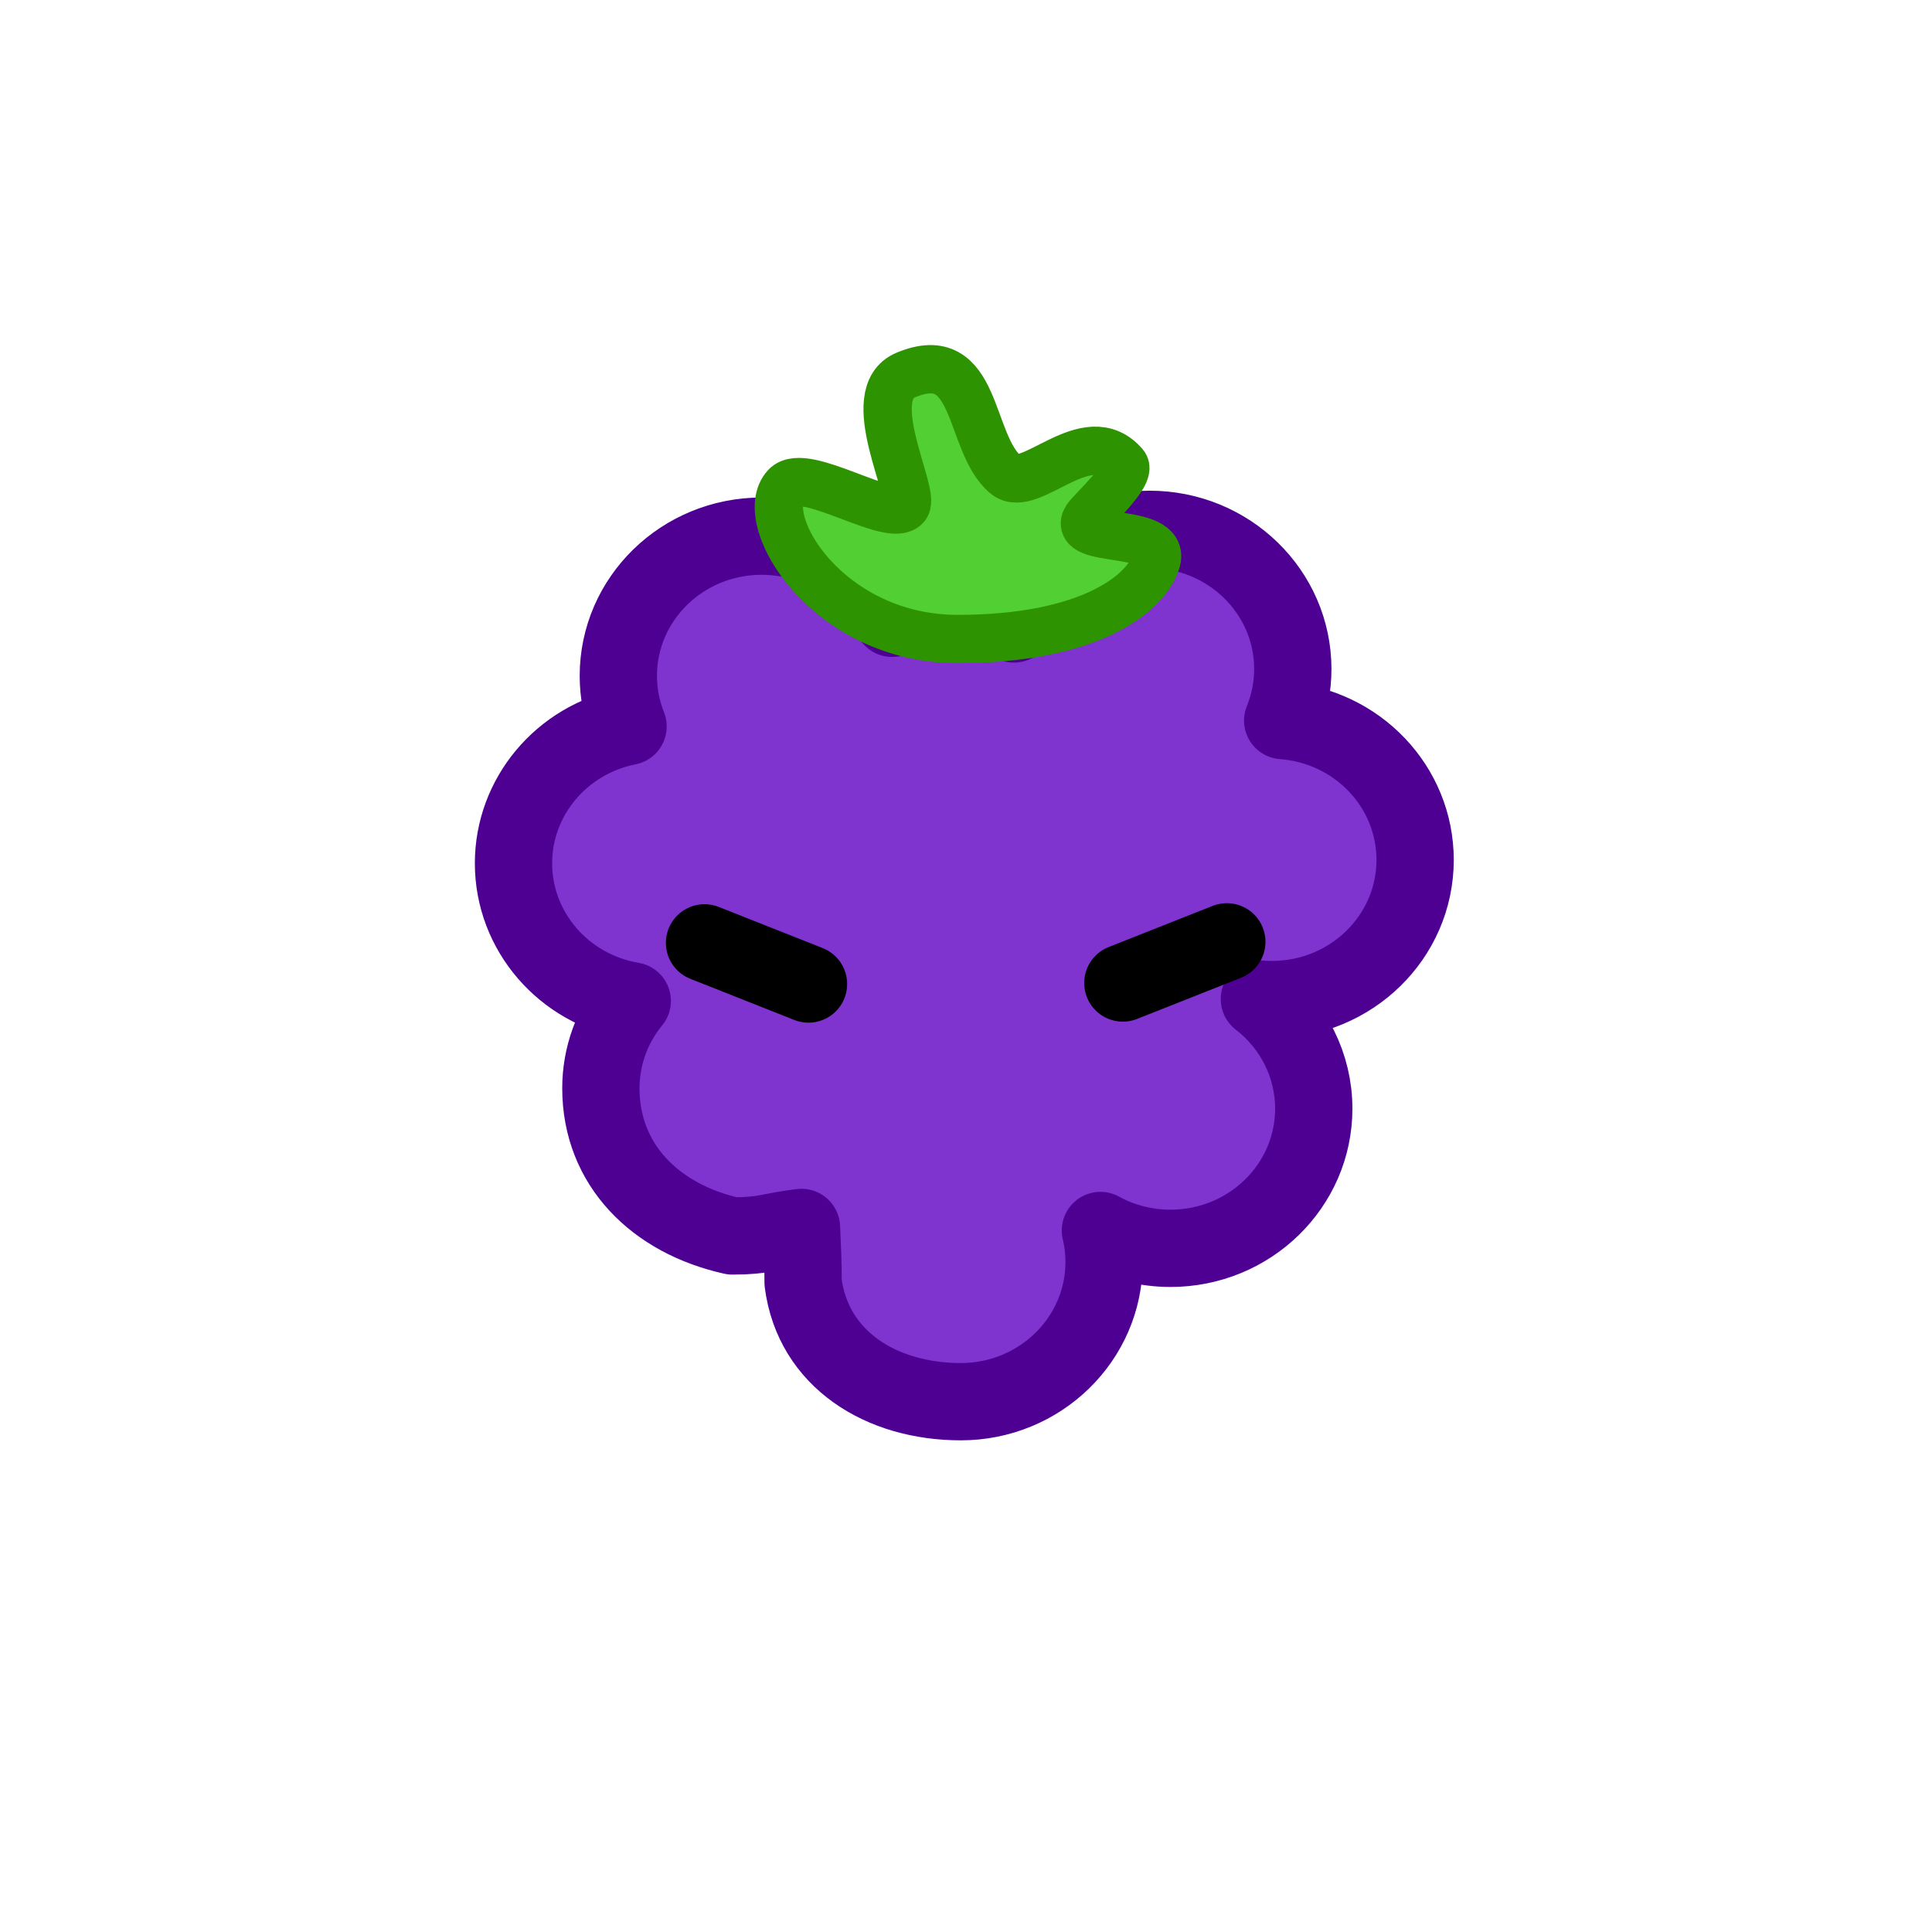
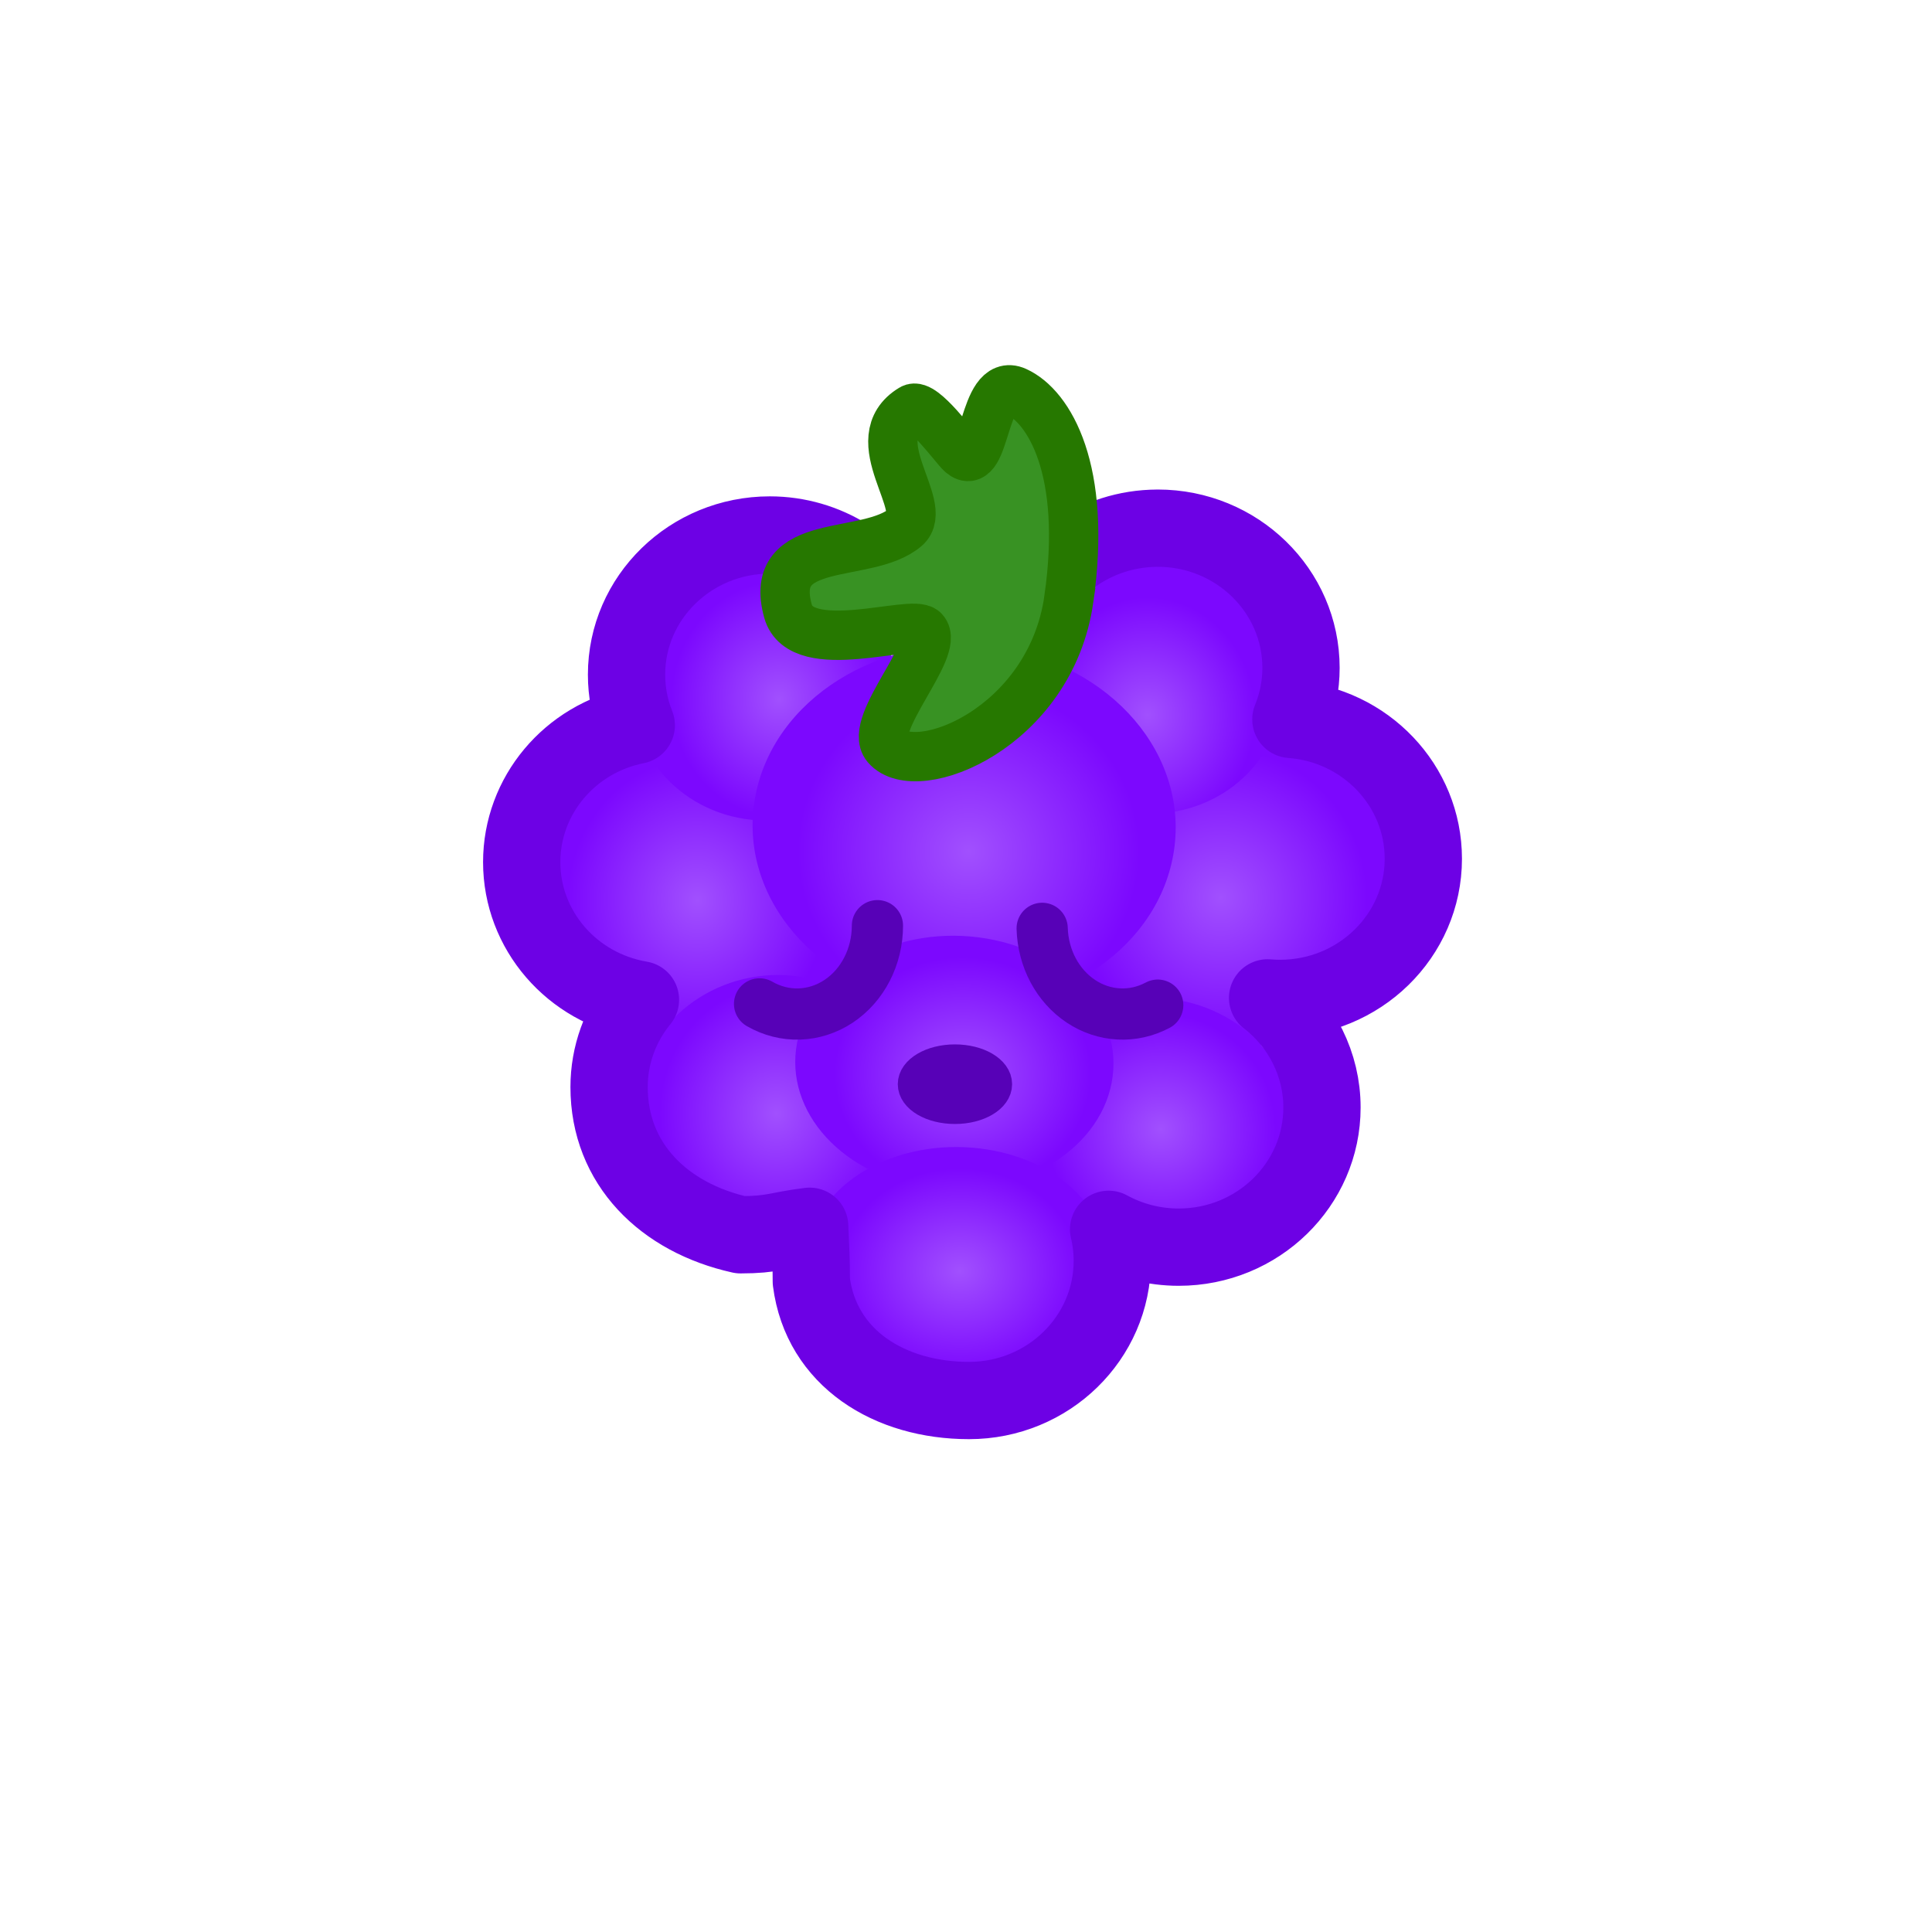
- <svg xmlns="http://www.w3.org/2000/svg" width="200" height="200" version="1.1" viewBox="0 0 200 200">
-   <path d="m118.96 54.799c-6.333 0.016-11.957 3.952-14.001 9.797-2.139-1.105-4.524-1.683-6.944-1.683-1.942-2.29e-4 -3.864 0.371-5.659 1.093-2.401-5.177-7.688-8.503-13.515-8.503-8.192-9.7e-5 -14.833 6.475-14.832 14.463 1.65e-4 1.79 0.341 3.565 1.006 5.234-6.902 1.377-11.858 7.299-11.858 14.168 9.8e-5 7.032 5.188 13.046 12.293 14.249-2.103 2.564-3.248 5.749-3.248 9.032-9.6e-5 7.988 5.706 13.538 13.618 15.296 3.382-4.4e-4 3.859-0.48 7.148-0.881 0.098 2.352 0.169 3.363 0.169 5.705 1.028 7.988 8.136 12.334 16.327 12.334 8.191-9.3e-4 14.831-6.476 14.831-14.463-1.1e-4 -1.097-0.128-2.191-0.382-3.26 2.217 1.212 4.715 1.848 7.256 1.847 8.192 9e-5 14.833-6.475 14.832-14.463-4.2e-4 -4.421-2.075-8.599-5.63-11.342 0.429 0.037 0.859 0.055 1.29 0.055 8.192 1e-4 14.833-6.475 14.832-14.463-3.9e-4 -7.563-5.976-13.848-13.709-14.421 0.691-1.697 1.047-3.507 1.047-5.334 1e-4 -7.988-6.641-14.463-14.832-14.463-0.013-1.6e-5 -0.025-1.6e-5 -0.038 0z" fill="#7f33cf" stop-color="#000000" stroke="#4e0093" stroke-linecap="round" stroke-linejoin="round" stroke-width="8" />
-   <g>
-     <path d="m99.146 66.152c-13.547 0.006-20.941-12.409-17.801-15.789 1.972-2.123 10.893 3.89 12.419 2.024 1.058-1.294-4.714-11.587 0-13.563 7.549-3.164 6.413 7.024 10.349 10.324 2.538 2.127 8.396-5.572 12.281-1.012 0.807 0.947-3.375 4.748-3.864 5.466-1.837 2.694 8.23 0.972 7.176 4.453-1.051 3.468-7.014 8.091-20.561 8.097z" fill="#51cf33" stroke="#2e9300" stroke-width="5" />
+ <svg xmlns="http://www.w3.org/2000/svg" xmlns:xlink="http://www.w3.org/1999/xlink" width="200" height="200" viewBox="0 0 200 200" version="1.1" id="svg8">
+   <defs id="defs2">
+     <linearGradient id="linearGradient77">
+       <stop style="stop-color:#a150fe;stop-opacity:1;" offset="0" id="stop76" />
+       <stop style="stop-color:#7c08fe;stop-opacity:1;" offset="0.808" id="stop77" />
+     </linearGradient>
+     <linearGradient id="linearGradient75">
+       <stop style="stop-color:#a150fe;stop-opacity:1;" offset="0" id="stop74" />
+       <stop style="stop-color:#7c08fe;stop-opacity:1;" offset="0.813" id="stop75" />
+     </linearGradient>
+     <linearGradient id="linearGradient73">
+       <stop style="stop-color:#a150fe;stop-opacity:1;" offset="0" id="stop72" />
+       <stop style="stop-color:#7c08fe;stop-opacity:1;" offset="0.808" id="stop73" />
+     </linearGradient>
+     <linearGradient id="linearGradient71">
+       <stop style="stop-color:#a150fe;stop-opacity:1;" offset="0" id="stop70" />
+       <stop style="stop-color:#7c08fe;stop-opacity:1;" offset="0.808" id="stop71" />
+     </linearGradient>
+     <linearGradient id="linearGradient69">
+       <stop style="stop-color:#a150fe;stop-opacity:1;" offset="0" id="stop68" />
+       <stop style="stop-color:#7c08fe;stop-opacity:1;" offset="0.81" id="stop69" />
+     </linearGradient>
+     <linearGradient id="linearGradient67">
+       <stop style="stop-color:#a150fe;stop-opacity:1;" offset="0" id="stop66" />
+       <stop style="stop-color:#7c08fe;stop-opacity:1;" offset="0.806" id="stop67" />
+     </linearGradient>
+     <linearGradient id="linearGradient7">
+       <stop style="stop-color:#a150fe;stop-opacity:1;" offset="0" id="stop6" />
+       <stop style="stop-color:#7c08fe;stop-opacity:1;" offset="0.808" id="stop7" />
+     </linearGradient>
+     <linearGradient id="linearGradient2">
+       <stop style="stop-color:#a150fe;stop-opacity:1;" offset="0" id="stop1" />
+       <stop style="stop-color:#7c08fe;stop-opacity:1;" offset="0.808" id="stop2" />
+     </linearGradient>
+     <linearGradient id="linearGradient14">
+       <stop style="stop-color:#a150fe;stop-opacity:1;" offset="0" id="stop14" />
+       <stop style="stop-color:#7c08fe;stop-opacity:1;" offset="0.811" id="stop15" />
+     </linearGradient>
+     <radialGradient xlink:href="#linearGradient7" id="radialGradient15" cx="113.567" cy="88.537" fx="113.567" fy="88.537" r="19.787" gradientTransform="matrix(-0.7319001,0.103633,-0.1286413,-0.7390295,-43.91356,-45.56947)" gradientUnits="userSpaceOnUse" />
+     <radialGradient xlink:href="#linearGradient77" id="radialGradient15-6" cx="112.039" cy="87.109" fx="112.039" fy="87.109" r="19.787" gradientTransform="matrix(-0.8306214,0.1274275,-0.145993,-0.9087138,19.83152,-16.45167)" gradientUnits="userSpaceOnUse" />
+     <radialGradient xlink:href="#linearGradient2" id="radialGradient15-6-6" cx="112.291" cy="88.574" fx="112.291" fy="88.574" r="19.787" gradientTransform="matrix(-0.9341319,0.1341865,-0.1641863,-0.9569134,-20.80398,-4.623845)" gradientUnits="userSpaceOnUse" />
+     <radialGradient xlink:href="#linearGradient75" id="radialGradient15-61" cx="111.709" cy="87.677" fx="111.709" fy="87.677" r="19.787" gradientTransform="matrix(-0.7428265,0.1140764,-0.1305618,-0.8135039,-3.042188,-43.32077)" gradientUnits="userSpaceOnUse" />
+     <radialGradient xlink:href="#linearGradient71" id="radialGradient15-5" cx="112.497" cy="89.947" fx="112.497" fy="89.947" r="19.787" gradientTransform="matrix(-1.090705,0.1508596,-0.1917061,-1.075813,25.73131,5.900044)" gradientUnits="userSpaceOnUse" />
+     <radialGradient xlink:href="#linearGradient14" id="radialGradient15-8" cx="114.23" cy="88.339" fx="114.23" fy="88.339" r="19.787" gradientTransform="matrix(-0.6866925,0.1054107,-0.1206955,-0.7517072,-1.917169,-5.104449)" gradientUnits="userSpaceOnUse" />
+     <radialGradient xlink:href="#linearGradient67" id="radialGradient15-10" cx="113.111" cy="89.107" fx="113.111" fy="89.107" r="19.787" gradientTransform="matrix(-0.8194302,0.1059727,-0.144026,-0.7557145,-13.39429,-42.62587)" gradientUnits="userSpaceOnUse" />
+     <radialGradient xlink:href="#linearGradient69" id="radialGradient15-3" cx="111.702" cy="91.411" fx="111.702" fy="91.411" r="19.787" gradientTransform="matrix(-0.6866925,0.1054107,-0.1206955,-0.7517072,-41.20975,1.582795)" gradientUnits="userSpaceOnUse" />
+     <radialGradient xlink:href="#linearGradient73" id="radialGradient6" gradientUnits="userSpaceOnUse" gradientTransform="matrix(-0.7653552,0.09295803,-0.1345215,-0.6629042,-25.91842,-70.45634)" cx="112.415" cy="89.568" fx="112.415" fy="89.568" r="19.787" />
+   </defs>
+   <g id="layer1">
+     <ellipse style="display:inline;fill:url(#radialGradient15-6);stroke:none;stroke-width:4.757;stroke-linecap:round;stroke-linejoin:miter;stroke-miterlimit:2.8;stroke-dasharray:none;stroke-dashoffset:2.917;stroke-opacity:1;paint-order:normal" id="path11-4-36-1" cx="-86.052" cy="-81.735" rx="16.637" ry="15.894" transform="matrix(-0.9887105,-0.1498384,0.1570952,-0.9875835,0,0)" />
+     <ellipse style="display:inline;fill:url(#radialGradient15-6-6);stroke:none;stroke-width:5.177;stroke-linecap:round;stroke-linejoin:miter;stroke-miterlimit:2.8;stroke-dasharray:none;stroke-dashoffset:2.917;stroke-opacity:1;paint-order:normal" id="path11-4-36-1-8" cx="-139.882" cy="-73.37" rx="18.711" ry="16.737" transform="matrix(-0.990145,-0.1400463,0.1680166,-0.9857842,0,0)" />
+     <ellipse style="display:inline;fill:url(#radialGradient15-3);stroke:none;stroke-width:3.934;stroke-linecap:round;stroke-linejoin:miter;stroke-miterlimit:2.8;stroke-dasharray:none;stroke-dashoffset:2.917;stroke-opacity:1;paint-order:normal" id="path11-4-36-2" cx="-128.746" cy="-52.421" rx="13.754" ry="13.148" transform="matrix(-0.9886964,-0.1499313,0.1569981,-0.9875989,0,0)" />
+     <ellipse style="display:inline;fill:url(#radialGradient15-8);stroke:none;stroke-width:3.934;stroke-linecap:round;stroke-linejoin:miter;stroke-miterlimit:2.8;stroke-dasharray:none;stroke-dashoffset:2.917;stroke-opacity:1;paint-order:normal" id="path11-4-36-57" cx="-89.453" cy="-59.108" rx="13.754" ry="13.148" transform="matrix(-0.9886964,-0.1499313,0.1569981,-0.9875989,0,0)" />
+     <ellipse style="display:inline;fill:url(#radialGradient15-61);stroke:none;stroke-width:4.257;stroke-linecap:round;stroke-linejoin:miter;stroke-miterlimit:2.8;stroke-dasharray:none;stroke-dashoffset:2.917;stroke-opacity:1;paint-order:normal" id="path11-4-36-8" cx="-97.734" cy="-101.764" rx="14.879" ry="14.229" transform="matrix(-0.9886864,-0.1499971,0.1569294,-0.9876098,0,0)" />
+     <ellipse style="display:inline;fill:url(#radialGradient15);stroke:none;stroke-width:4.027;stroke-linecap:round;stroke-linejoin:miter;stroke-miterlimit:2.8;stroke-dasharray:none;stroke-dashoffset:2.917;stroke-opacity:1;paint-order:normal" id="path11-4-36" cx="-137.212" cy="-98.663" rx="14.66" ry="12.926" transform="matrix(-0.9904344,-0.137984,0.1705037,-0.985357,0,0)" />
+     <ellipse style="display:inline;fill:url(#radialGradient15-5);stroke:none;stroke-width:5.931;stroke-linecap:round;stroke-linejoin:miter;stroke-miterlimit:2.8;stroke-dasharray:none;stroke-dashoffset:2.917;stroke-opacity:1;paint-order:normal" id="path11-4-36-4" cx="-113.306" cy="-71.388" rx="21.847" ry="18.817" transform="matrix(-0.990888,-0.1346883,0.1746276,-0.9846345,0,0)" />
+     <ellipse style="display:inline;fill:url(#radialGradient15-10);stroke:none;stroke-width:4.309;stroke-linecap:round;stroke-linejoin:miter;stroke-miterlimit:2.8;stroke-dasharray:none;stroke-dashoffset:2.917;stroke-opacity:1;paint-order:normal" id="path11-4-36-3" cx="-117.851" cy="-96.918" rx="16.413" ry="13.218" transform="matrix(-0.9920754,-0.1256443,0.1869893,-0.982362,0,0)" />
+     <ellipse style="display:inline;fill:url(#radialGradient6);stroke:none;stroke-width:3.9;stroke-linecap:round;stroke-linejoin:miter;stroke-miterlimit:2.8;stroke-dasharray:none;stroke-dashoffset:2.917;stroke-opacity:1;paint-order:normal" id="path11-4-36-7" cx="-123.482" cy="-118.081" rx="15.33" ry="11.595" transform="matrix(-0.993048,-0.1177097,0.1992969,-0.9799392,0,0)" />
+     <path id="path1595" style="display:inline;fill:none;fill-opacity:1;stroke:#6d01e5;stroke-width:8;stroke-linecap:round;stroke-linejoin:round;stroke-miterlimit:4;stroke-dasharray:none;stroke-opacity:1;stop-color:#000000" d="m 119.81,54.678 c -6.333,0.016 -11.957,3.952 -14.001,9.797 -2.139,-1.105 -4.523,-1.683 -6.944,-1.683 -1.941,-2.29e-4 -3.864,0.371 -5.659,1.093 -2.401,-5.177 -7.688,-8.503 -13.515,-8.503 -8.192,-9.7e-5 -14.833,6.475 -14.832,14.463 1.65e-4,1.79 0.341,3.565 1.006,5.234 -6.902,1.377 -11.858,7.299 -11.858,14.168 9.8e-5,7.032 5.188,13.046 12.293,14.249 -2.103,2.564 -3.248,5.749 -3.248,9.032 -9.6e-5,7.988 5.706,13.538 13.618,15.296 3.382,-4.4e-4 3.859,-0.48 7.148,-0.881 0.098,2.352 0.169,3.363 0.169,5.705 1.028,7.988 8.136,12.334 16.327,12.334 8.191,-9.3e-4 14.831,-6.476 14.831,-14.463 -1.1e-4,-1.097 -0.128,-2.191 -0.382,-3.26 2.217,1.212 4.715,1.848 7.256,1.847 8.192,9e-5 14.833,-6.475 14.832,-14.463 -4.2e-4,-4.421 -2.075,-8.599 -5.63,-11.342 0.429,0.037 0.859,0.055 1.289,0.055 8.192,1e-4 14.833,-6.475 14.832,-14.463 -3.9e-4,-7.563 -5.976,-13.848 -13.709,-14.421 0.691,-1.697 1.047,-3.507 1.047,-5.334 1e-4,-7.988 -6.641,-14.463 -14.832,-14.463 -0.013,-1.6e-5 -0.025,-1.6e-5 -0.038,0 z" />
  </g>
-   <g display="none" fill="#000000" style="mix-blend-mode:normal">
-     <circle cx="117.57" cy="98.084" r="5.648" />
-     <circle cx="80.302" cy="97.87" r="5.648" display="inline" style="mix-blend-mode:normal" />
+   <g id="layer4" style="display:inline">
+     <path style="fill:#389223;fill-opacity:1;stroke:#267800;stroke-width:5.108;stroke-linecap:butt;stroke-linejoin:miter;stroke-miterlimit:4;stroke-dasharray:none;stroke-opacity:1" d="M 110.648,62.016 C 108.738,75.39 94.831,80.847 91.773,77.245 89.852,74.984 97.343,67.069 95.626,65.286 94.436,64.049 82.956,68.219 81.576,63.273 c -2.21,-7.922 8.183,-5.288 12.159,-8.685 2.563,-2.19 -4.585,-9.115 0.688,-12.274 1.095,-0.656 4.442,4.036 5.116,4.625 2.531,2.213 2.171,-7.981 5.628,-6.423 3.444,1.552 7.39,8.125 5.48,21.499 z" id="path1073" />
  </g>
-   <g fill="none" stroke="#000000" stroke-linecap="round" stroke-width="8" style="mix-blend-mode:normal">
-     <path d="m72.932 97.605 10.763 4.261" />
-     <path d="m127 97.498-10.763 4.261" />
+   <g id="layer2" style="display:inline;mix-blend-mode:normal;opacity:1">
+     <ellipse style="display:none;mix-blend-mode:normal;fill:#33016a;fill-opacity:1;stroke:none;stroke-width:2.554;stroke-linecap:round;stroke-linejoin:round;stroke-miterlimit:4;stroke-dasharray:none;stroke-dashoffset:0;stroke-opacity:1;paint-order:stroke fill markers" id="path1014-6-9-3" cx="116.208" cy="97.826" rx="8.326" ry="9.147" />
+     <ellipse style="display:none;opacity:1;mix-blend-mode:normal;fill:#33016a;fill-opacity:1;stroke:none;stroke-width:2.554;stroke-linecap:round;stroke-linejoin:round;stroke-miterlimit:4;stroke-dasharray:none;stroke-dashoffset:0;stroke-opacity:1;paint-order:stroke fill markers" id="path1014-6-9" cx="82.505" cy="97.826" rx="8.326" ry="9.147" />
+     <ellipse style="display:none;opacity:1;mix-blend-mode:normal;fill:#cecece;fill-opacity:1;stroke-width:0.606" id="path2-3" cx="-43.133" cy="117.33" rx="1.614" ry="1.955" transform="matrix(0.401204,-0.9159887,0.882089,0.4710828,0,0)" />
+     <ellipse style="display:none;mix-blend-mode:normal;fill:#cecece;fill-opacity:1;stroke-width:0.606" id="path2-3-3" cx="-27.475" cy="149.147" rx="1.614" ry="1.955" transform="matrix(0.401204,-0.9159887,0.882089,0.4710828,0,0)" />
+     <path style="display:none;opacity:1;fill:#5701b7;fill-opacity:1;stroke:none;stroke-width:3.875;stroke-miterlimit:2.8;stroke-dashoffset:2.917" id="path1" d="m 107.442,108.244 a 8.787,9.187 0 0 1 -4.394,7.956 8.787,9.187 0 0 1 -8.787,-3.3e-4 8.787,9.187 0 0 1 -4.393,-7.957 l 8.787,6.6e-4 z" />
+   </g>
+   <g id="layer3" style="display:inline;mix-blend-mode:normal">
+     <ellipse style="display:inline;opacity:1;mix-blend-mode:normal;fill:#5701b7;fill-opacity:1;stroke:#5701b7;stroke-width:3.094;stroke-linecap:round;stroke-miterlimit:2.8;stroke-dashoffset:2.917;stroke-opacity:1" id="path2" cx="98.855" cy="112.235" rx="4.371" ry="2.573" />
+     <path style="display:inline;opacity:1;mix-blend-mode:normal;fill:none;fill-opacity:1;stroke:#5701b7;stroke-width:5.302;stroke-linecap:round;stroke-linejoin:round;stroke-miterlimit:4;stroke-dasharray:none;stroke-dashoffset:0;stroke-opacity:1;paint-order:stroke fill markers" id="ellipse1" d="m 119.847,104.053 a 8.326,9.147 0 0 1 -7.95,-0.401 8.326,9.147 0 0 1 -4.012,-7.55" />
+     <path style="display:inline;opacity:1;mix-blend-mode:normal;fill:none;fill-opacity:1;stroke:#5701b7;stroke-width:5.302;stroke-linecap:round;stroke-linejoin:round;stroke-miterlimit:4;stroke-dasharray:none;stroke-dashoffset:0;stroke-opacity:1;paint-order:stroke fill markers" id="ellipse2" d="m 90.831,95.826 a 8.326,9.147 0 0 1 -4.022,7.83 8.326,9.147 0 0 1 -8.18,0.266" />
  </g>
</svg>
